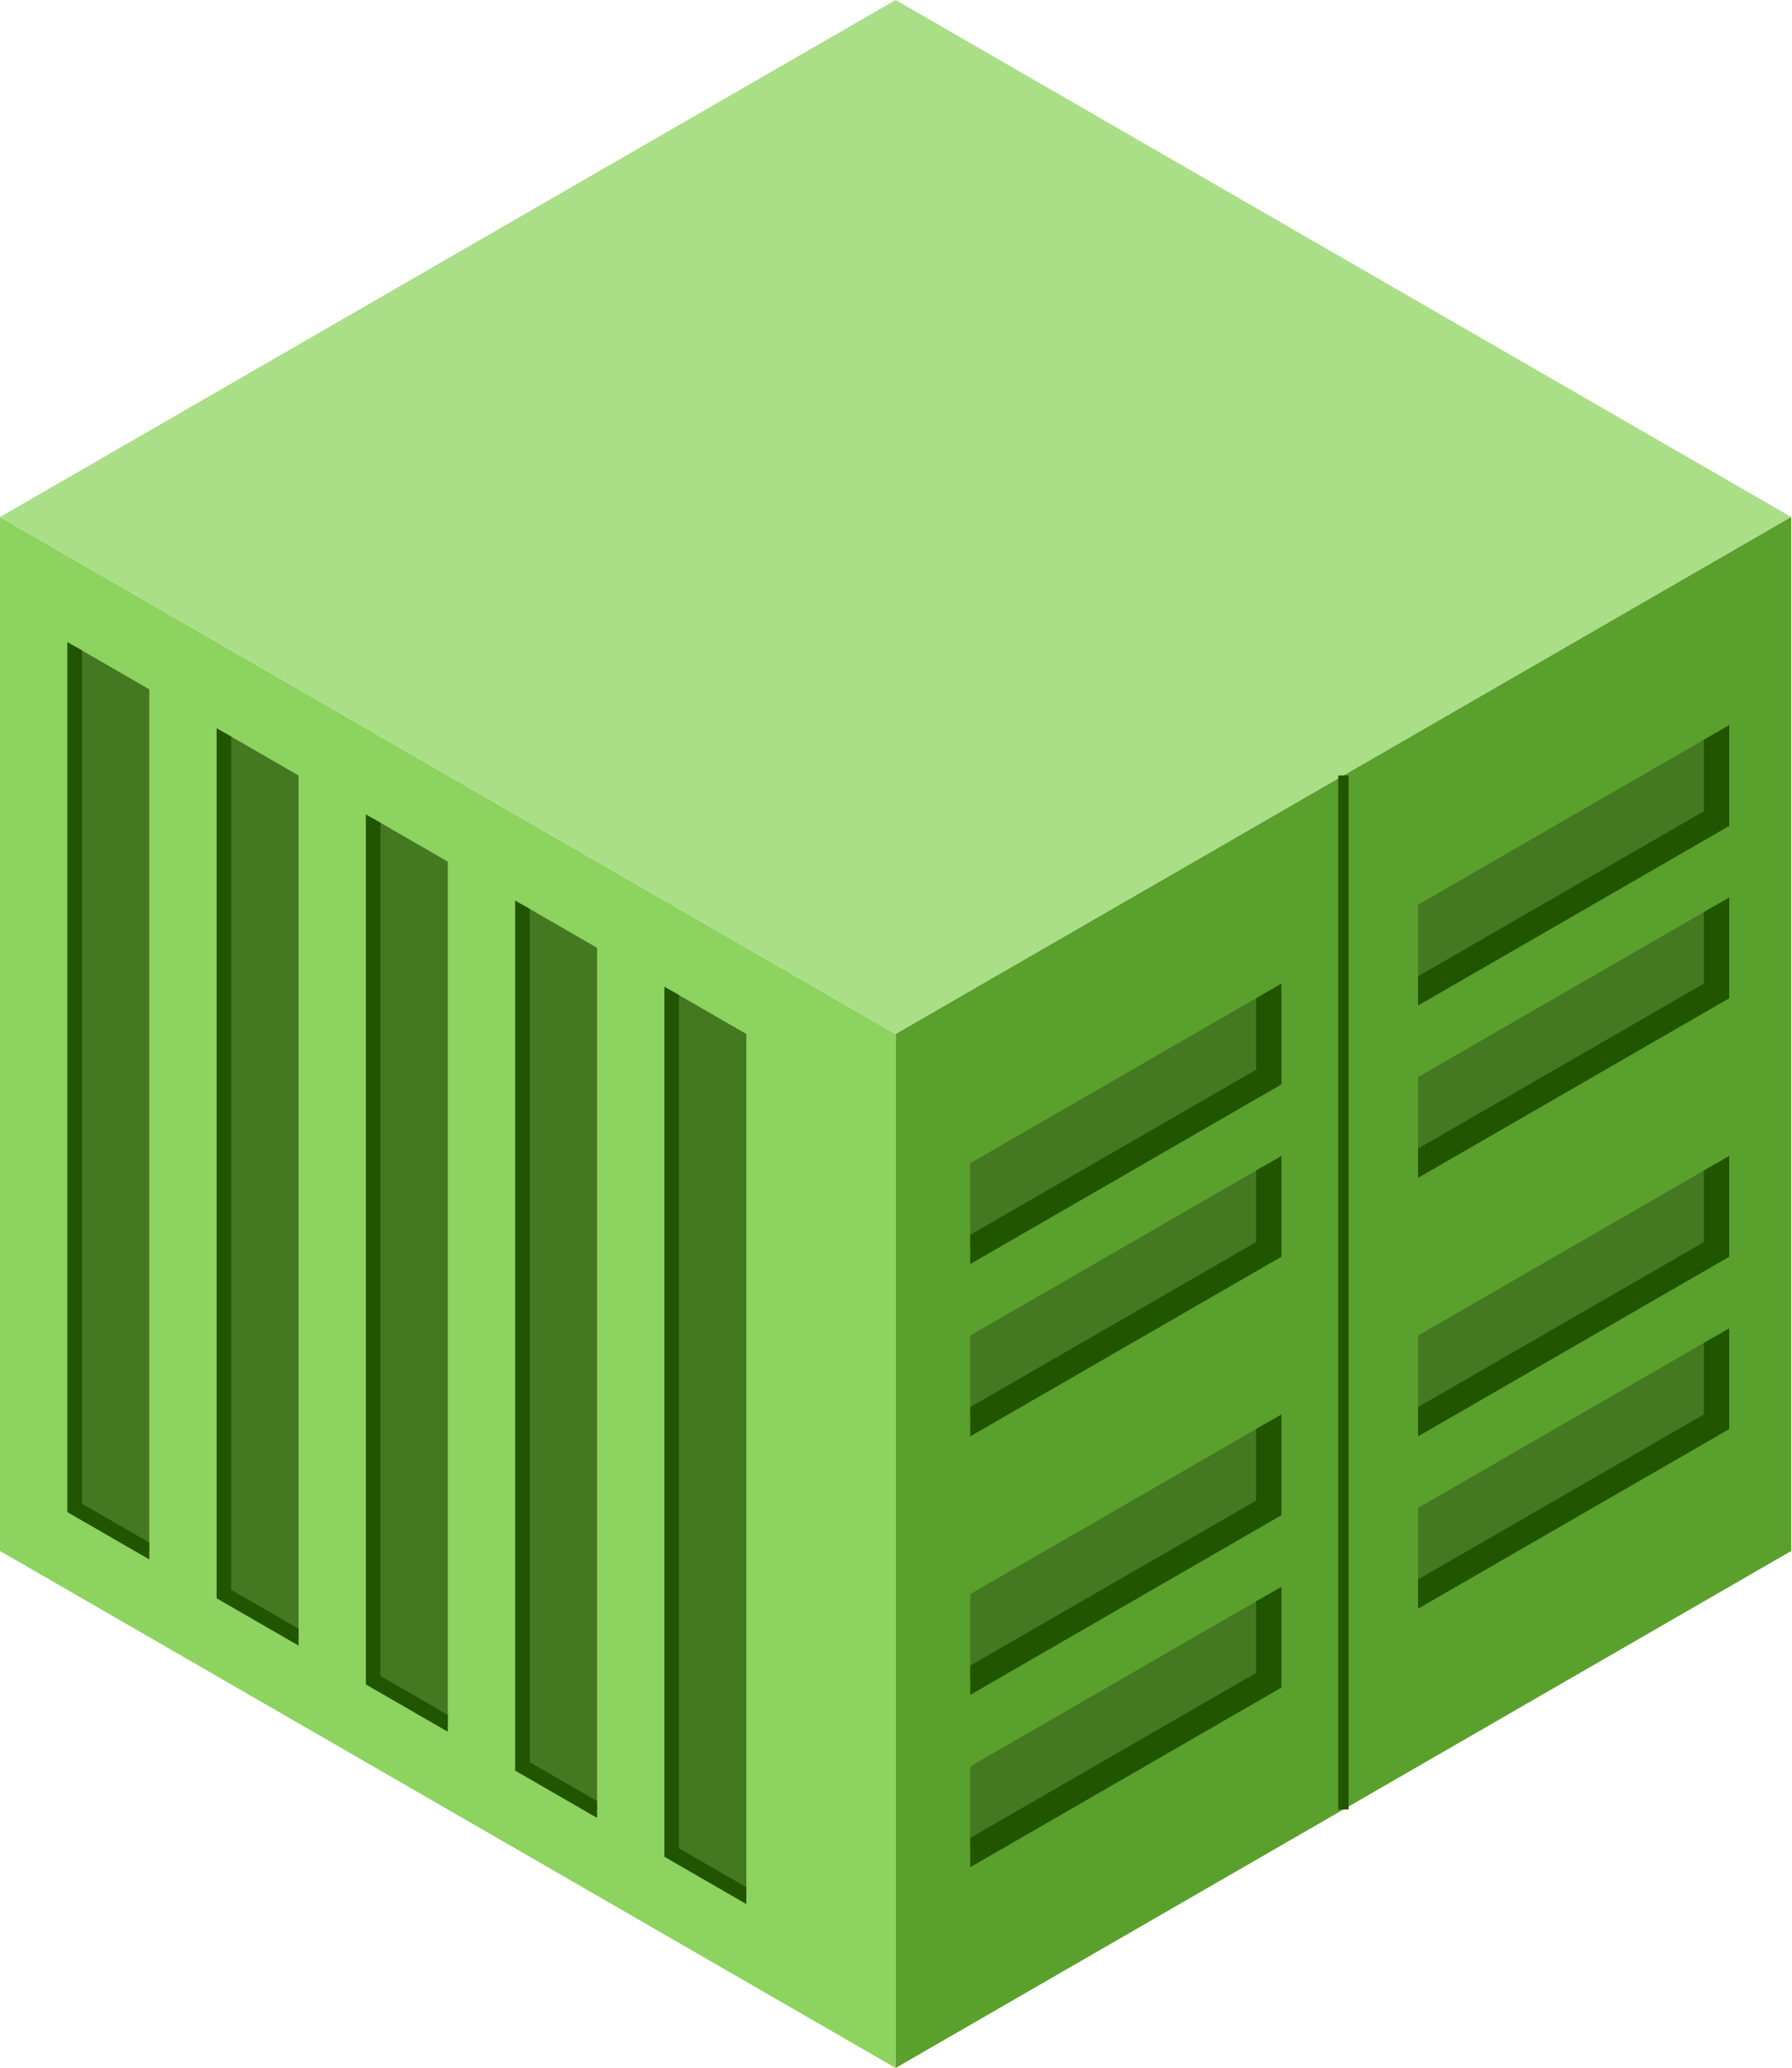
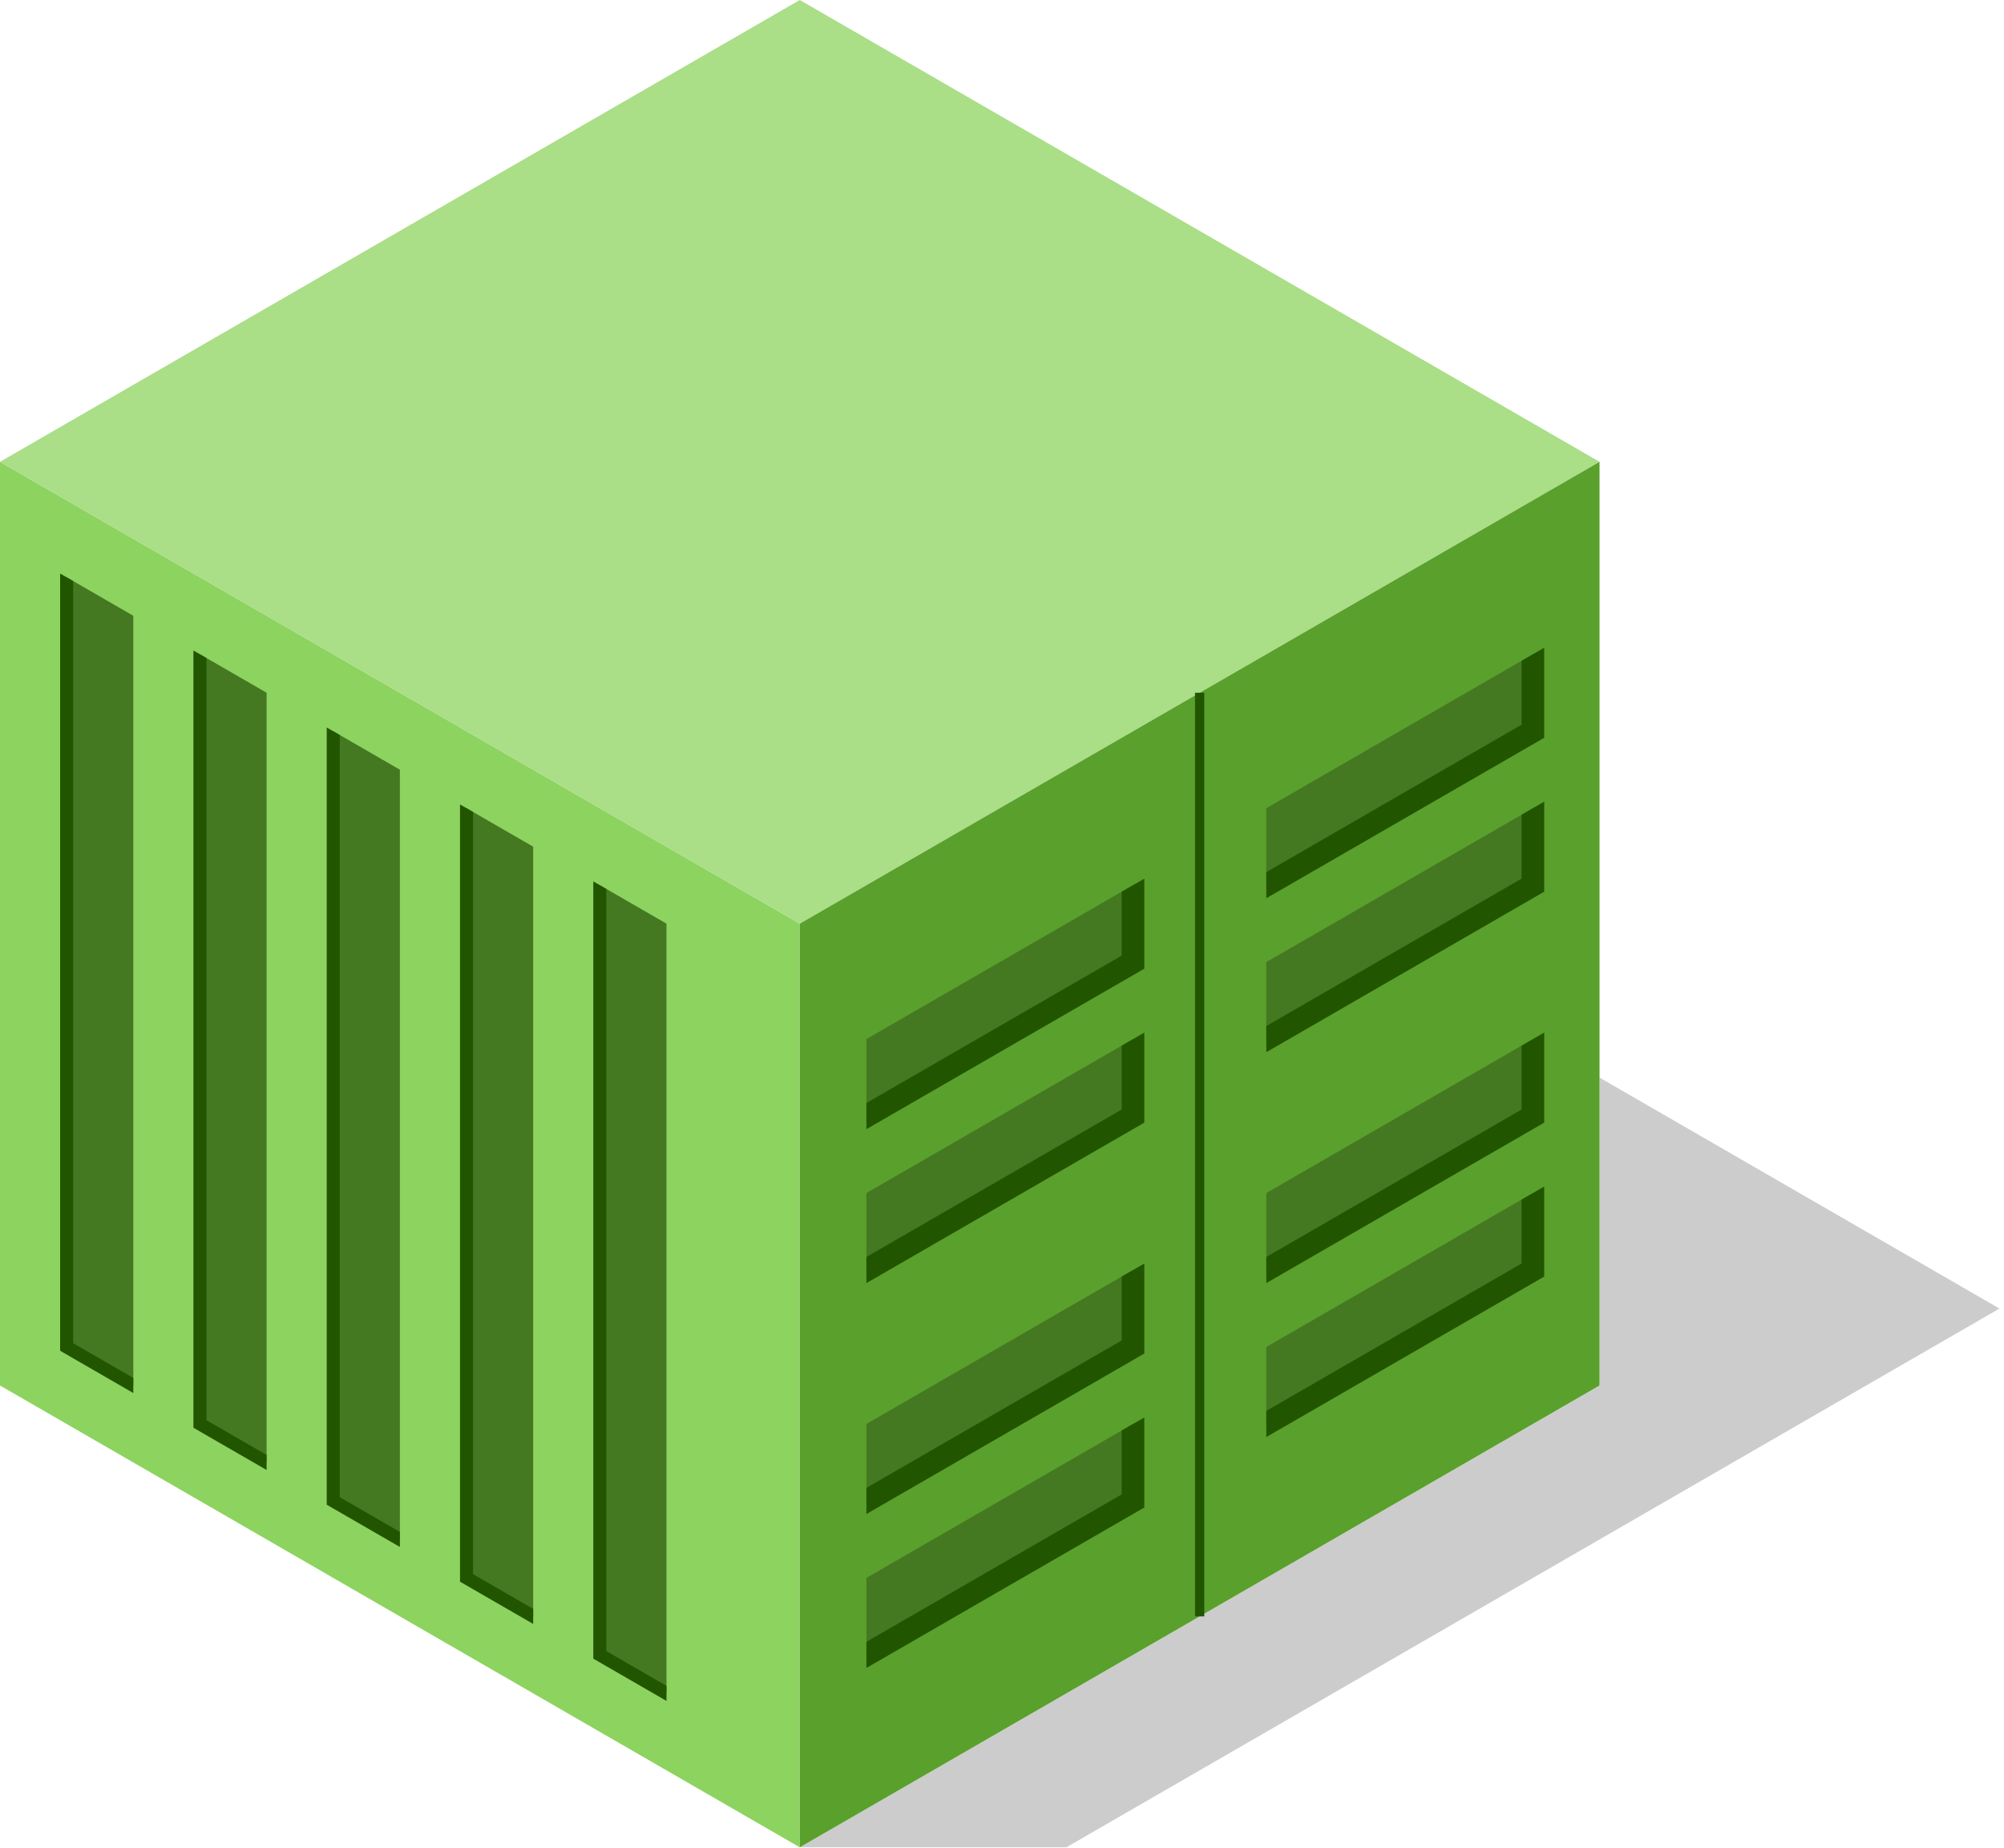
- <svg xmlns="http://www.w3.org/2000/svg" width="45.827mm" height="52.917mm" viewBox="0 0 45.827 52.917" version="1.1" id="svg8">
-   <defs id="defs2" />
-   <g id="layer1" transform="translate(125.6722,-400.5655)">
-     <g id="g4721" transform="matrix(0.2645833,0,0,0.2645833,-363.7974,161.0887)">
-       <g transform="translate(1203.11,740.109)" id="g5433">
-         <g transform="translate(0,317.48)" id="path4950">
-           <path id="path4630" style="fill:#8dd35f;fill-rule:nonzero" d="m -303.109,-102.48 v 100 l 86.603,50 v -100 z" />
-         </g>
-         <g transform="translate(0,317.48)" id="path4952">
-           <path id="path4633" style="fill:#aade87;fill-rule:nonzero" d="m -259.808,-127.48 43.302,-25 86.602,50 -86.602,50 -86.603,-50 z" />
-         </g>
-         <g transform="translate(0,317.48)" id="path4954">
-           <path id="path4636" style="fill:#5aa02c;fill-rule:nonzero" d="m -129.904,-102.48 v 100 l -86.602,50 v -100 z" />
-         </g>
-         <g transform="matrix(0.866025,0.5,0,1,-38.8685,462.54)" id="path4956">
-           <rect id="rect4639" style="fill:#447821;fill-rule:nonzero" height="83.333" width="8.333" y="-86.647" x="-296.785" />
-         </g>
-         <g transform="matrix(0.866025,0.5,0,1,-24.4347,470.873)" id="path49561">
-           <rect id="rect4642" style="fill:#447821;fill-rule:nonzero" height="83.333" width="8.333" y="-86.647" x="-296.785" />
-         </g>
-         <g transform="matrix(0.866025,0.5,0,1,-10.001,479.206)" id="path49562">
-           <rect id="rect4645" style="fill:#447821;fill-rule:nonzero" height="83.333" width="8.333" y="-86.647" x="-296.785" />
-         </g>
-         <g transform="matrix(0.866025,0.5,0,1,4.43277,487.54)" id="path49563">
-           <rect id="rect4648" style="fill:#447821;fill-rule:nonzero" height="83.333" width="8.333" y="-86.647" x="-296.785" />
-         </g>
-         <g transform="matrix(0.866025,0.5,0,1,18.8665,495.873)" id="path49564">
-           <rect id="rect4651" style="fill:#447821;fill-rule:nonzero" height="83.333" width="8.333" y="-86.647" x="-296.785" />
-         </g>
-         <g transform="matrix(0.866025,0.5,0,1,-39.0619,463.261)" id="path4958">
-           <path id="path4654" style="fill:none;fill-rule:nonzero;stroke:#225500;stroke-width:1.63px" d="m -296.562,-87.48 v 83.333 h 8.334" />
-         </g>
-         <g transform="matrix(0.866025,0.5,0,1,-24.6281,471.595)" id="path49581">
-           <path id="path4657" style="fill:none;fill-rule:nonzero;stroke:#225500;stroke-width:1.63px" d="m -296.562,-87.48 v 83.333 h 8.334" />
-         </g>
-         <g transform="matrix(0.866025,0.5,0,1,-10.1943,479.928)" id="path49582">
-           <path id="path4660" style="fill:none;fill-rule:nonzero;stroke:#225500;stroke-width:1.63px" d="m -296.562,-87.48 v 83.333 h 8.334" />
-         </g>
-         <g transform="matrix(0.866025,0.5,0,1,4.23939,488.261)" id="path49583">
-           <path id="path4663" style="fill:none;fill-rule:nonzero;stroke:#225500;stroke-width:1.63px" d="m -296.562,-87.48 v 83.333 h 8.334" />
-         </g>
-         <g transform="matrix(0.866025,0.5,0,1,18.6731,496.595)" id="path49584">
-           <path id="path4666" style="fill:none;fill-rule:nonzero;stroke:#225500;stroke-width:1.63px" d="m -296.562,-87.48 v 83.333 h 8.334" />
-         </g>
-         <g transform="translate(0,317.48)" id="path4988">
-           <path id="path4669" style="fill:none;fill-rule:nonzero;stroke:#225500;stroke-width:1px" d="m -173.205,-77.48 v 100" />
-         </g>
-         <g transform="matrix(0.866025,-0.5,0,1,-20.3044,241.703)" id="path5062">
-           <path id="path4672" style="fill:#447821;fill-rule:nonzero" d="m -168.221,-73.314 h 33.333 v 8.334 h -33.333 z" />
-         </g>
-         <g transform="matrix(0.866025,-0.5,0,1,-20.3044,258.37)" id="path50621">
-           <path id="path4675" style="fill:#447821;fill-rule:nonzero" d="m -168.221,-73.314 h 33.333 v 8.334 h -33.333 z" />
-         </g>
-         <g transform="matrix(0.866025,-0.5,0,1,-20.3044,283.37)" id="path50622">
-           <path id="path4678" style="fill:#447821;fill-rule:nonzero" d="m -168.221,-73.314 h 33.333 v 8.334 h -33.333 z" />
-         </g>
-         <g transform="matrix(0.866025,-0.5,0,1,-20.3044,300.037)" id="path50623">
-           <path id="path4681" style="fill:#447821;fill-rule:nonzero" d="m -168.221,-73.314 h 33.333 v 8.334 h -33.333 z" />
-         </g>
-         <g transform="matrix(0.866025,-0.5,0,1,-63.6057,325.037)" id="path50624">
-           <path id="path4684" style="fill:#447821;fill-rule:nonzero" d="m -168.221,-73.314 h 33.333 v 8.334 h -33.333 z" />
-         </g>
-         <g transform="matrix(0.866025,-0.5,0,1,-63.6057,308.37)" id="path50625">
-           <path id="path4687" style="fill:#447821;fill-rule:nonzero" d="m -168.221,-73.314 h 33.333 v 8.334 h -33.333 z" />
-         </g>
-         <g transform="matrix(0.866025,-0.5,0,1,-63.6057,283.37)" id="path50626">
-           <path id="path4690" style="fill:#447821;fill-rule:nonzero" d="m -168.221,-73.314 h 33.333 v 8.334 h -33.333 z" />
-         </g>
-         <g transform="matrix(0.866025,-0.5,0,1,-63.6057,266.703)" id="path50627">
-           <path id="path4693" style="fill:#447821;fill-rule:nonzero" d="m -168.221,-73.314 h 33.333 v 8.334 h -33.333 z" />
-         </g>
-         <g transform="matrix(0.866025,-0.5,0,1,-20.3044,250.037)" id="path5064">
-           <path id="path4696" style="fill:none;fill-rule:nonzero;stroke:#225500;stroke-width:2.83px" d="m -134.888,-81.647 v 8.333 h -33.333" />
-         </g>
-         <g transform="matrix(0.866025,-0.5,0,1,-20.3044,266.703)" id="path50641">
-           <path id="path4699" style="fill:none;fill-rule:nonzero;stroke:#225500;stroke-width:2.83px" d="m -134.888,-81.647 v 8.333 h -33.333" />
-         </g>
-         <g transform="matrix(0.866025,-0.5,0,1,-20.3044,291.703)" id="path50642">
-           <path id="path4702" style="fill:none;fill-rule:nonzero;stroke:#225500;stroke-width:2.83px" d="m -134.888,-81.647 v 8.333 h -33.333" />
-         </g>
-         <g transform="matrix(0.866025,-0.5,0,1,-20.3044,308.37)" id="path50643">
-           <path id="path4705" style="fill:none;fill-rule:nonzero;stroke:#225500;stroke-width:2.83px" d="m -134.888,-81.647 v 8.333 h -33.333" />
-         </g>
-         <g transform="matrix(0.866025,-0.5,0,1,-63.6057,333.37)" id="path50644">
-           <path id="path4708" style="fill:none;fill-rule:nonzero;stroke:#225500;stroke-width:2.83px" d="m -134.888,-81.647 v 8.333 h -33.333" />
-         </g>
-         <g transform="matrix(0.866025,-0.5,0,1,-63.6057,316.703)" id="path50645">
-           <path id="path4711" style="fill:none;fill-rule:nonzero;stroke:#225500;stroke-width:2.83px" d="m -134.888,-81.647 v 8.333 h -33.333" />
-         </g>
-         <g transform="matrix(0.866025,-0.5,0,1,-63.6057,291.703)" id="path50646">
-           <path id="path4714" style="fill:none;fill-rule:nonzero;stroke:#225500;stroke-width:2.83px" d="m -134.888,-81.647 v 8.333 h -33.333" />
-         </g>
-         <g transform="matrix(0.866025,-0.5,0,1,-63.6057,275.037)" id="path50647">
-           <path id="path4717" style="fill:none;fill-rule:nonzero;stroke:#225500;stroke-width:2.83px" d="m -134.888,-81.647 v 8.333 h -33.333" />
-         </g>
+ <svg xmlns="http://www.w3.org/2000/svg" width="100%" height="100%" viewBox="0 0 217 200" version="1.1" xml:space="preserve" style="fill-rule:evenodd;clip-rule:evenodd;">
+   <g transform="matrix(1,0,0,1,-86.6026,-550)">
+     <g id="Container-green" transform="matrix(1,0,0,1,389.711,385)">
+       <g transform="matrix(1,0,0,1,-2128.98,-1247.47)">
+         <path d="M1912.47,1612.47L1941.34,1612.47L2042.38,1554.14L1999.08,1529.14L1999.08,1562.47L1912.47,1612.47Z" style="fill-opacity:0.2;" />
+       </g>
+       <g id="path4950" transform="matrix(1,0,0,1,0,317.48)">
+         <path d="M-303.109,-102.48L-303.109,-2.48L-216.506,47.52L-216.506,-52.48L-303.109,-102.48Z" style="fill:rgb(141,211,95);fill-rule:nonzero;" />
+       </g>
+       <g id="path4952" transform="matrix(1,0,0,1,0,317.48)">
+         <path d="M-259.808,-127.48L-216.506,-152.48L-129.904,-102.48L-216.506,-52.48L-303.109,-102.48L-259.808,-127.48Z" style="fill:rgb(170,222,135);fill-rule:nonzero;" />
+       </g>
+       <g id="path4954" transform="matrix(1,0,0,1,0,317.48)">
+         <path d="M-129.904,-102.48L-129.904,-2.48L-216.506,47.52L-216.506,-52.48L-129.904,-102.48Z" style="fill:rgb(90,160,44);fill-rule:nonzero;" />
+       </g>
+       <g id="path4956" transform="matrix(0.866025,0.5,-4.80741e-17,1,-38.8685,462.54)">
+         <rect x="-296.785" y="-86.647" width="8.333" height="83.333" style="fill:rgb(68,120,33);fill-rule:nonzero;" />
+       </g>
+       <g id="path49561" transform="matrix(0.866025,0.5,-4.80741e-17,1,-24.4347,470.873)">
+         <rect x="-296.785" y="-86.647" width="8.333" height="83.333" style="fill:rgb(68,120,33);fill-rule:nonzero;" />
+       </g>
+       <g id="path49562" transform="matrix(0.866025,0.5,-4.80741e-17,1,-10.001,479.206)">
+         <rect x="-296.785" y="-86.647" width="8.333" height="83.333" style="fill:rgb(68,120,33);fill-rule:nonzero;" />
+       </g>
+       <g id="path49563" transform="matrix(0.866025,0.5,-4.80741e-17,1,4.43277,487.54)">
+         <rect x="-296.785" y="-86.647" width="8.333" height="83.333" style="fill:rgb(68,120,33);fill-rule:nonzero;" />
+       </g>
+       <g id="path49564" transform="matrix(0.866025,0.5,-4.80741e-17,1,18.8665,495.873)">
+         <rect x="-296.785" y="-86.647" width="8.333" height="83.333" style="fill:rgb(68,120,33);fill-rule:nonzero;" />
+       </g>
+       <g id="path4958" transform="matrix(0.866025,0.5,-4.80741e-17,1,-39.0619,463.261)">
+         <path d="M-296.562,-87.48L-296.562,-4.147L-288.228,-4.147" style="fill:none;fill-rule:nonzero;stroke:rgb(34,85,0);stroke-width:1.63px;" />
+       </g>
+       <g id="path49581" transform="matrix(0.866025,0.5,-4.80741e-17,1,-24.6281,471.595)">
+         <path d="M-296.562,-87.48L-296.562,-4.147L-288.228,-4.147" style="fill:none;fill-rule:nonzero;stroke:rgb(34,85,0);stroke-width:1.63px;" />
+       </g>
+       <g id="path49582" transform="matrix(0.866025,0.5,-4.80741e-17,1,-10.1943,479.928)">
+         <path d="M-296.562,-87.48L-296.562,-4.147L-288.228,-4.147" style="fill:none;fill-rule:nonzero;stroke:rgb(34,85,0);stroke-width:1.63px;" />
+       </g>
+       <g id="path49583" transform="matrix(0.866025,0.5,-4.80741e-17,1,4.23939,488.261)">
+         <path d="M-296.562,-87.48L-296.562,-4.147L-288.228,-4.147" style="fill:none;fill-rule:nonzero;stroke:rgb(34,85,0);stroke-width:1.63px;" />
+       </g>
+       <g id="path49584" transform="matrix(0.866025,0.5,-4.80741e-17,1,18.6731,496.595)">
+         <path d="M-296.562,-87.48L-296.562,-4.147L-288.228,-4.147" style="fill:none;fill-rule:nonzero;stroke:rgb(34,85,0);stroke-width:1.63px;" />
+       </g>
+       <g id="path4988" transform="matrix(1,0,0,1,0,317.48)">
+         <path d="M-173.205,-77.48L-173.205,22.52" style="fill:none;fill-rule:nonzero;stroke:rgb(34,85,0);stroke-width:1px;" />
+       </g>
+       <g id="path5062" transform="matrix(0.866025,-0.5,4.80741e-17,1,-20.3044,241.703)">
+         <path d="M-168.221,-73.314L-134.888,-73.314L-134.888,-64.98L-168.221,-64.98L-168.221,-73.314Z" style="fill:rgb(68,120,33);fill-rule:nonzero;" />
+       </g>
+       <g id="path50621" transform="matrix(0.866025,-0.5,4.80741e-17,1,-20.3044,258.37)">
+         <path d="M-168.221,-73.314L-134.888,-73.314L-134.888,-64.98L-168.221,-64.98L-168.221,-73.314Z" style="fill:rgb(68,120,33);fill-rule:nonzero;" />
+       </g>
+       <g id="path50622" transform="matrix(0.866025,-0.5,4.80741e-17,1,-20.3044,283.37)">
+         <path d="M-168.221,-73.314L-134.888,-73.314L-134.888,-64.98L-168.221,-64.98L-168.221,-73.314Z" style="fill:rgb(68,120,33);fill-rule:nonzero;" />
+       </g>
+       <g id="path50623" transform="matrix(0.866025,-0.5,4.80741e-17,1,-20.3044,300.037)">
+         <path d="M-168.221,-73.314L-134.888,-73.314L-134.888,-64.98L-168.221,-64.98L-168.221,-73.314Z" style="fill:rgb(68,120,33);fill-rule:nonzero;" />
+       </g>
+       <g id="path50624" transform="matrix(0.866025,-0.5,4.80741e-17,1,-63.6057,325.037)">
+         <path d="M-168.221,-73.314L-134.888,-73.314L-134.888,-64.98L-168.221,-64.98L-168.221,-73.314Z" style="fill:rgb(68,120,33);fill-rule:nonzero;" />
+       </g>
+       <g id="path50625" transform="matrix(0.866025,-0.5,4.80741e-17,1,-63.6057,308.37)">
+         <path d="M-168.221,-73.314L-134.888,-73.314L-134.888,-64.98L-168.221,-64.98L-168.221,-73.314Z" style="fill:rgb(68,120,33);fill-rule:nonzero;" />
+       </g>
+       <g id="path50626" transform="matrix(0.866025,-0.5,4.80741e-17,1,-63.6057,283.37)">
+         <path d="M-168.221,-73.314L-134.888,-73.314L-134.888,-64.98L-168.221,-64.98L-168.221,-73.314Z" style="fill:rgb(68,120,33);fill-rule:nonzero;" />
+       </g>
+       <g id="path50627" transform="matrix(0.866025,-0.5,4.80741e-17,1,-63.6057,266.703)">
+         <path d="M-168.221,-73.314L-134.888,-73.314L-134.888,-64.98L-168.221,-64.98L-168.221,-73.314Z" style="fill:rgb(68,120,33);fill-rule:nonzero;" />
+       </g>
+       <g id="path5064" transform="matrix(0.866025,-0.5,4.80741e-17,1,-20.3044,250.037)">
+         <path d="M-134.888,-81.647L-134.888,-73.314L-168.221,-73.314" style="fill:none;fill-rule:nonzero;stroke:rgb(34,85,0);stroke-width:2.83px;" />
+       </g>
+       <g id="path50641" transform="matrix(0.866025,-0.5,4.80741e-17,1,-20.3044,266.703)">
+         <path d="M-134.888,-81.647L-134.888,-73.314L-168.221,-73.314" style="fill:none;fill-rule:nonzero;stroke:rgb(34,85,0);stroke-width:2.83px;" />
+       </g>
+       <g id="path50642" transform="matrix(0.866025,-0.5,4.80741e-17,1,-20.3044,291.703)">
+         <path d="M-134.888,-81.647L-134.888,-73.314L-168.221,-73.314" style="fill:none;fill-rule:nonzero;stroke:rgb(34,85,0);stroke-width:2.83px;" />
+       </g>
+       <g id="path50643" transform="matrix(0.866025,-0.5,4.80741e-17,1,-20.3044,308.37)">
+         <path d="M-134.888,-81.647L-134.888,-73.314L-168.221,-73.314" style="fill:none;fill-rule:nonzero;stroke:rgb(34,85,0);stroke-width:2.83px;" />
+       </g>
+       <g id="path50644" transform="matrix(0.866025,-0.5,4.80741e-17,1,-63.6057,333.37)">
+         <path d="M-134.888,-81.647L-134.888,-73.314L-168.221,-73.314" style="fill:none;fill-rule:nonzero;stroke:rgb(34,85,0);stroke-width:2.83px;" />
+       </g>
+       <g id="path50645" transform="matrix(0.866025,-0.5,4.80741e-17,1,-63.6057,316.703)">
+         <path d="M-134.888,-81.647L-134.888,-73.314L-168.221,-73.314" style="fill:none;fill-rule:nonzero;stroke:rgb(34,85,0);stroke-width:2.83px;" />
+       </g>
+       <g id="path50646" transform="matrix(0.866025,-0.5,4.80741e-17,1,-63.6057,291.703)">
+         <path d="M-134.888,-81.647L-134.888,-73.314L-168.221,-73.314" style="fill:none;fill-rule:nonzero;stroke:rgb(34,85,0);stroke-width:2.83px;" />
+       </g>
+       <g id="path50647" transform="matrix(0.866025,-0.5,4.80741e-17,1,-63.6057,275.037)">
+         <path d="M-134.888,-81.647L-134.888,-73.314L-168.221,-73.314" style="fill:none;fill-rule:nonzero;stroke:rgb(34,85,0);stroke-width:2.83px;" />
      </g>
    </g>
  </g>
</svg>
